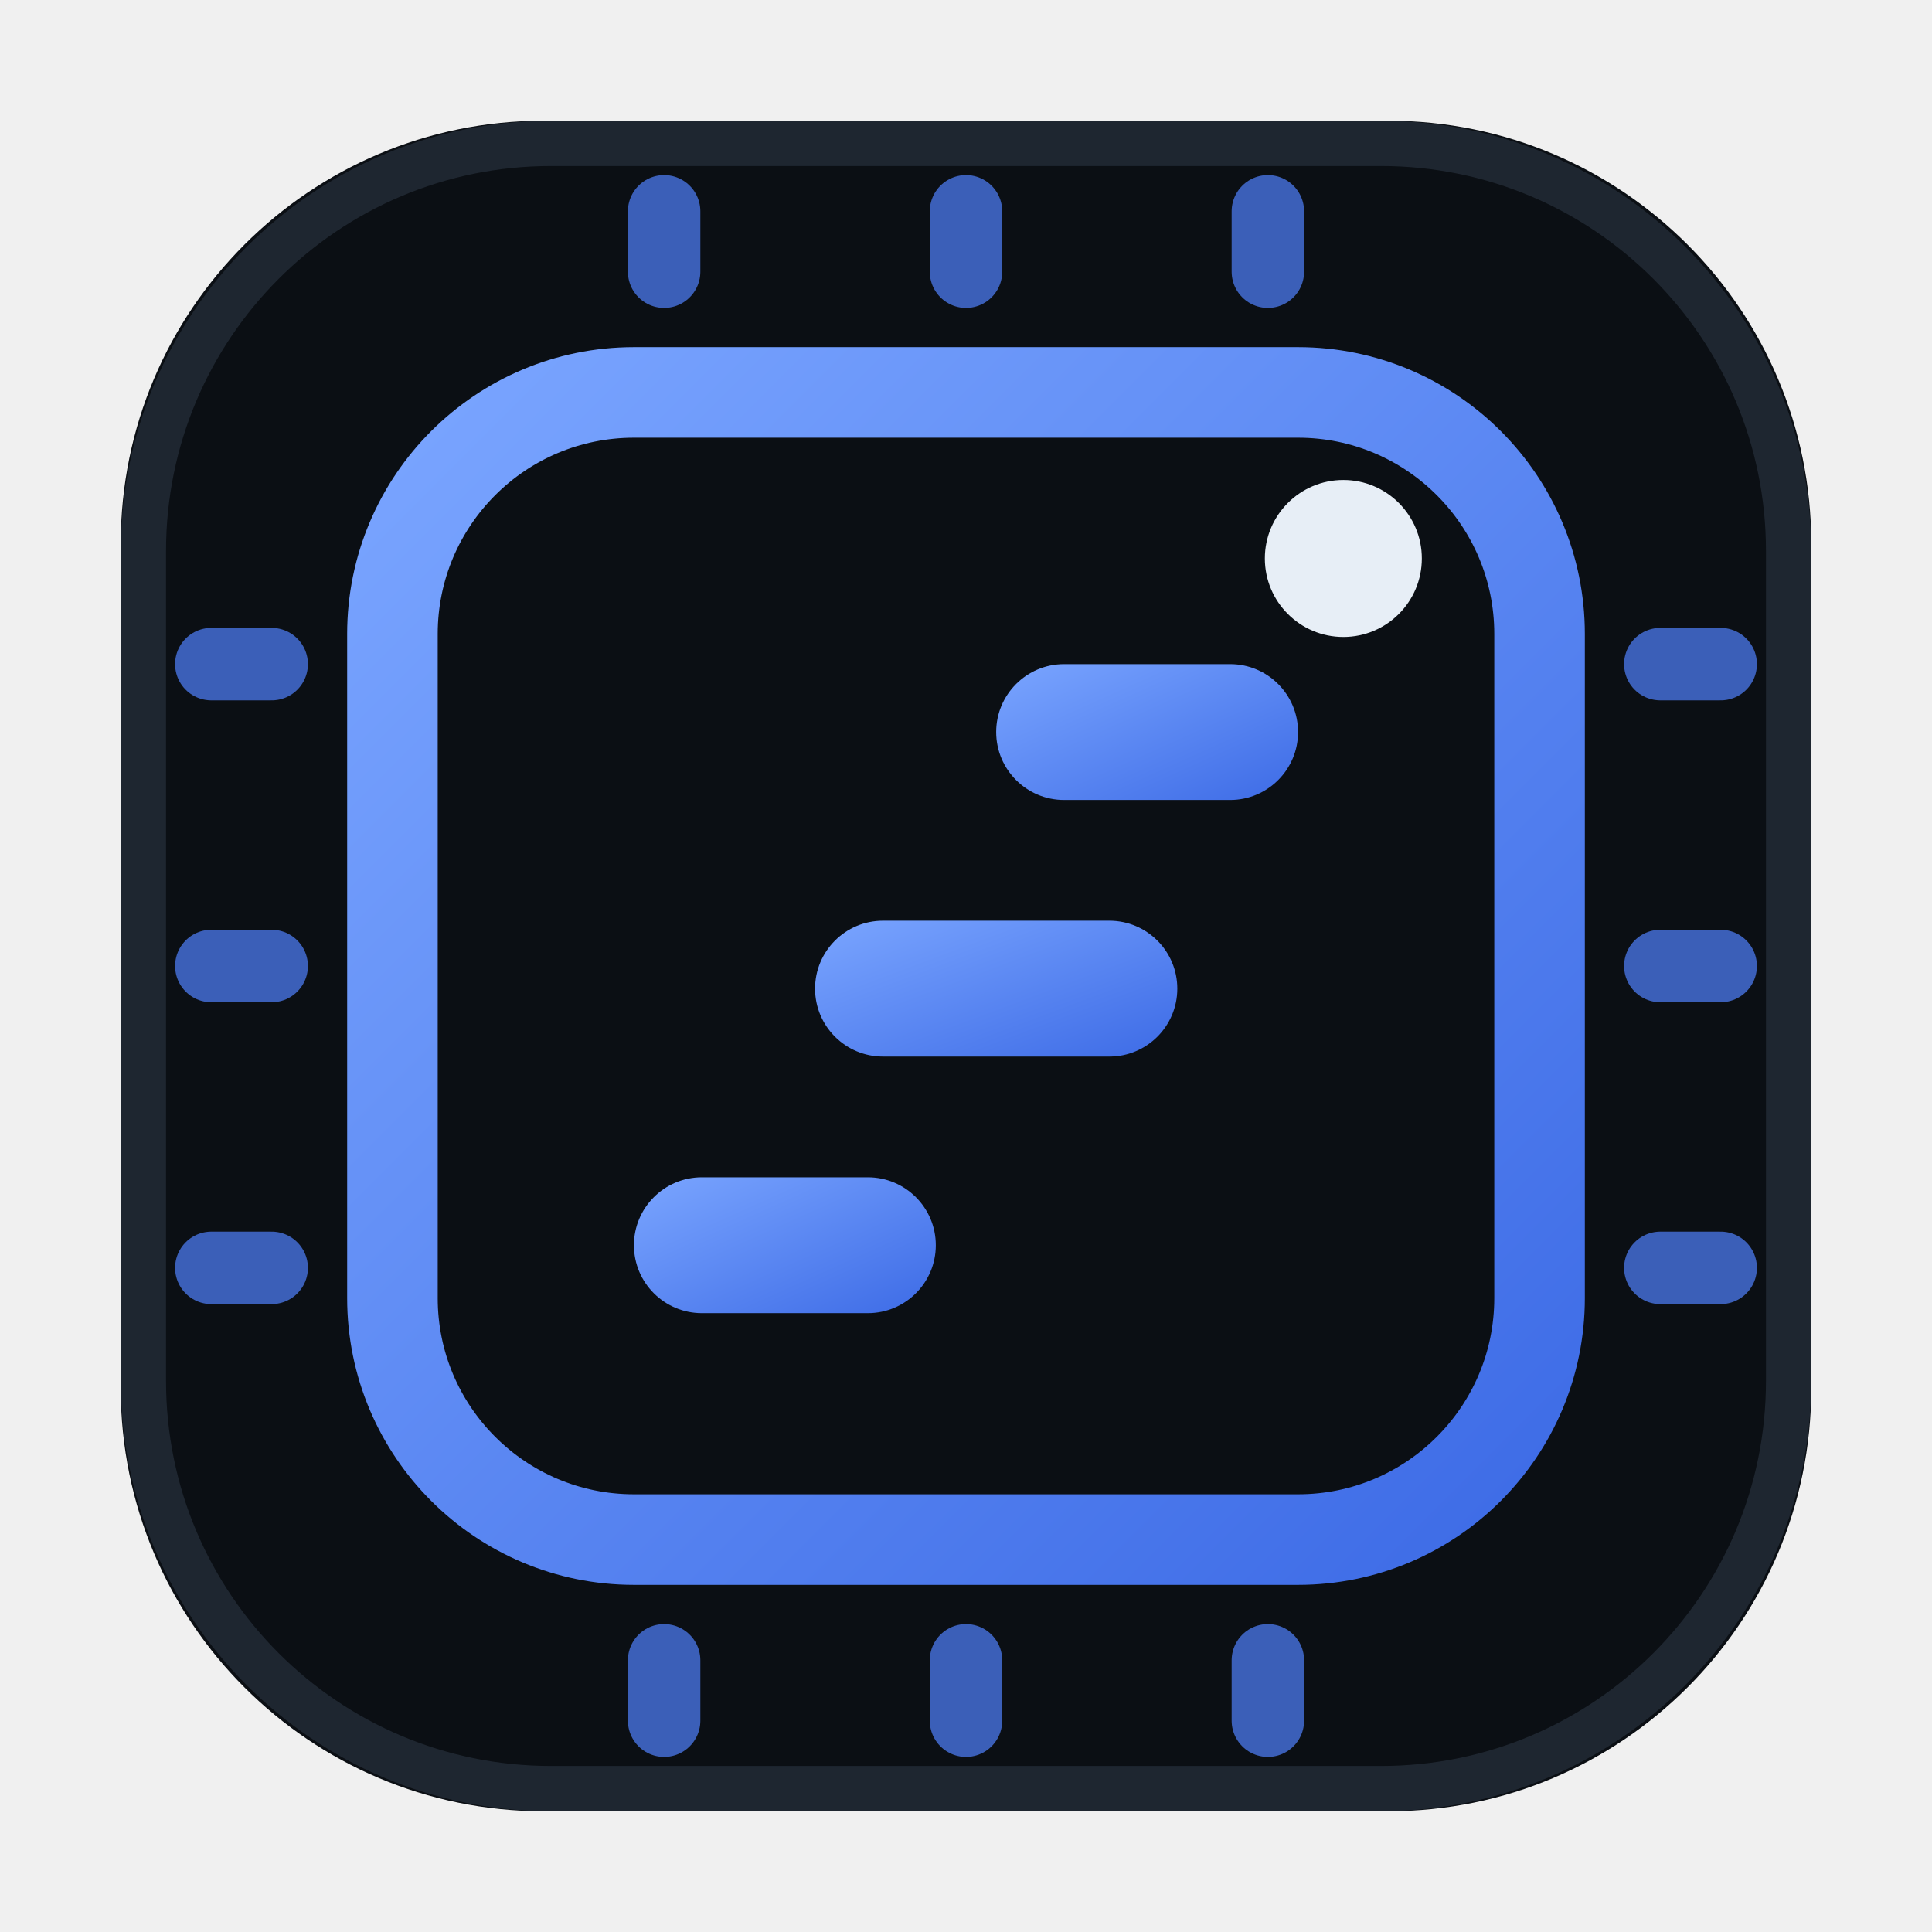
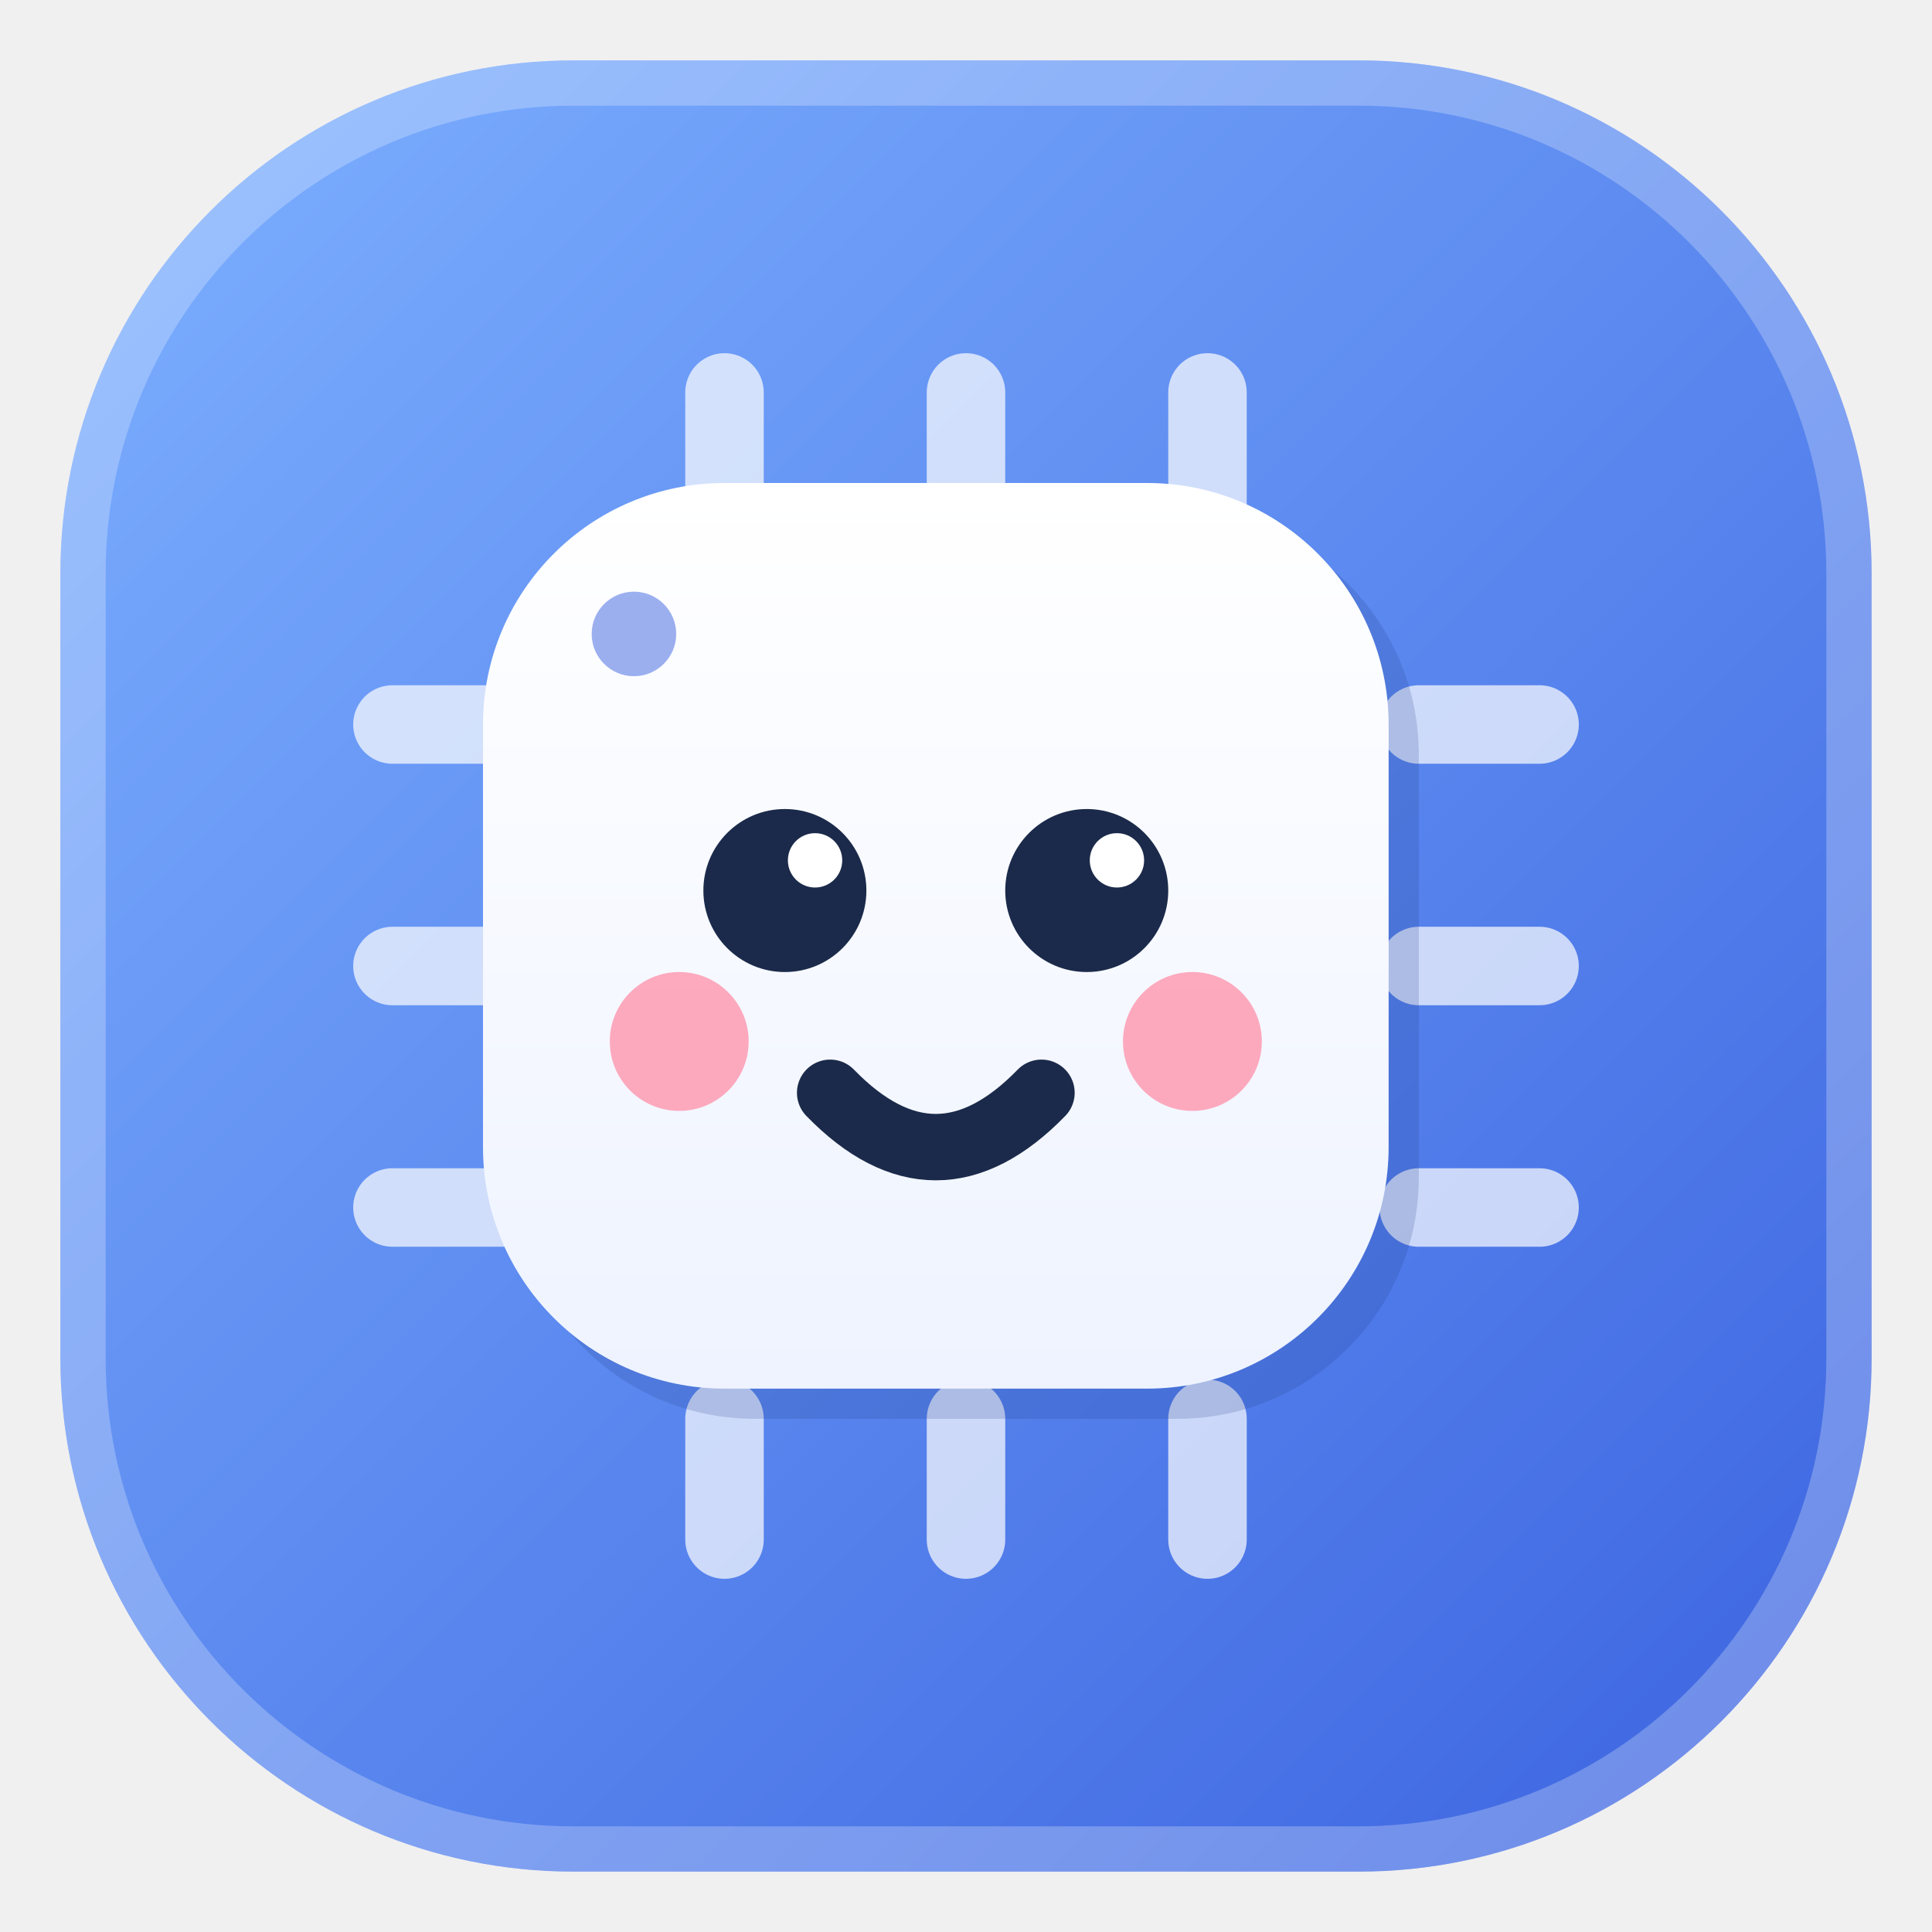
<svg xmlns="http://www.w3.org/2000/svg" viewBox="0 0 64 64" width="64" height="64">
  <defs>
    <linearGradient id="g" x1="0" y1="0" x2="1" y2="1">
-       <stop offset="0" stop-color="#7AA5FF" />
-       <stop offset="1" stop-color="#3D6BE6" />
+       <stop offset="0" stop-color="#7DB0FF" />
+       <stop offset="1" stop-color="#3B63E0" />
+     </linearGradient>
+     <linearGradient id="s" x1="0" y1="0" x2="0" y2="1">
+       <stop offset="0" stop-color="#FFFFFF" />
+       <stop offset="1" stop-color="#EEF3FF" />
    </linearGradient>
  </defs>
-   <rect x="4" y="4" width="56" height="56" rx="14" fill="#0B0F14" />
-   <rect x="4.75" y="4.75" width="54.5" height="54.5" rx="13.5" fill="none" stroke="#1E2630" stroke-width="1.5" />
-   <g stroke="#3B5FB8" stroke-width="2.4" stroke-linecap="round">
-     <path d="M22 9v-2M32 9v-2M42 9v-2M22 57v-2M32 57v-2M42 57v-2M9 22h-2M9 32h-2M9 42h-2M57 22h-2M57 32h-2M57 42h-2" />
+   <rect x="2" y="2" width="60" height="60" rx="17" fill="url(#g)" />
+   <rect x="2.75" y="2.75" width="58.5" height="58.5" rx="16.25" fill="none" stroke="#FFFFFF" stroke-opacity=".25" stroke-width="1.5" />
+   <g stroke="#FFFFFF" stroke-opacity=".7" stroke-width="2.6" stroke-linecap="round">
+     <path d="M24 17v-4M32 17v-4M40 17v-4M24 51v-4M32 51v-4M40 51v-4M17 24h-4M17 32h-4M17 40h-4M51 24h-4M51 32h-4M51 40h-4" />
  </g>
-   <rect x="13" y="13" width="38" height="38" rx="8" fill="none" stroke="url(#g)" stroke-width="3" />
-   <g fill="url(#g)">
-     <rect x="21" y="39" width="10" height="4.5" rx="2.25" />
-     <rect x="27" y="30.5" width="12" height="4.5" rx="2.25" />
-     <rect x="33" y="22" width="10" height="4.5" rx="2.25" />
-   </g>
-   <circle cx="44.5" cy="18.5" r="2.6" fill="#E7EEF6" />
+   <rect x="17" y="17" width="30" height="30" rx="8" fill="#1E3A8A" fill-opacity=".18" />
+   <rect x="16" y="16" width="30" height="30" rx="8" fill="url(#s)" />
+   <circle cx="21" cy="21" r="1.4" fill="#3B63E0" fill-opacity=".5" />
+   <circle cx="26" cy="29.5" r="2.7" fill="#1B2A4A" />
+   <circle cx="36" cy="29.5" r="2.7" fill="#1B2A4A" />
+   <circle cx="27" cy="28.5" r=".9" fill="#FFFFFF" />
+   <circle cx="37" cy="28.5" r=".9" fill="#FFFFFF" />
+   <circle cx="22.5" cy="34.5" r="2.3" fill="#FF8FA8" fill-opacity=".75" />
+   <circle cx="39.5" cy="34.5" r="2.3" fill="#FF8FA8" fill-opacity=".75" />
+   <path d="M27.5 36.2q3.5 3.6 7 0" fill="none" stroke="#1B2A4A" stroke-width="2.2" stroke-linecap="round" />
</svg>
